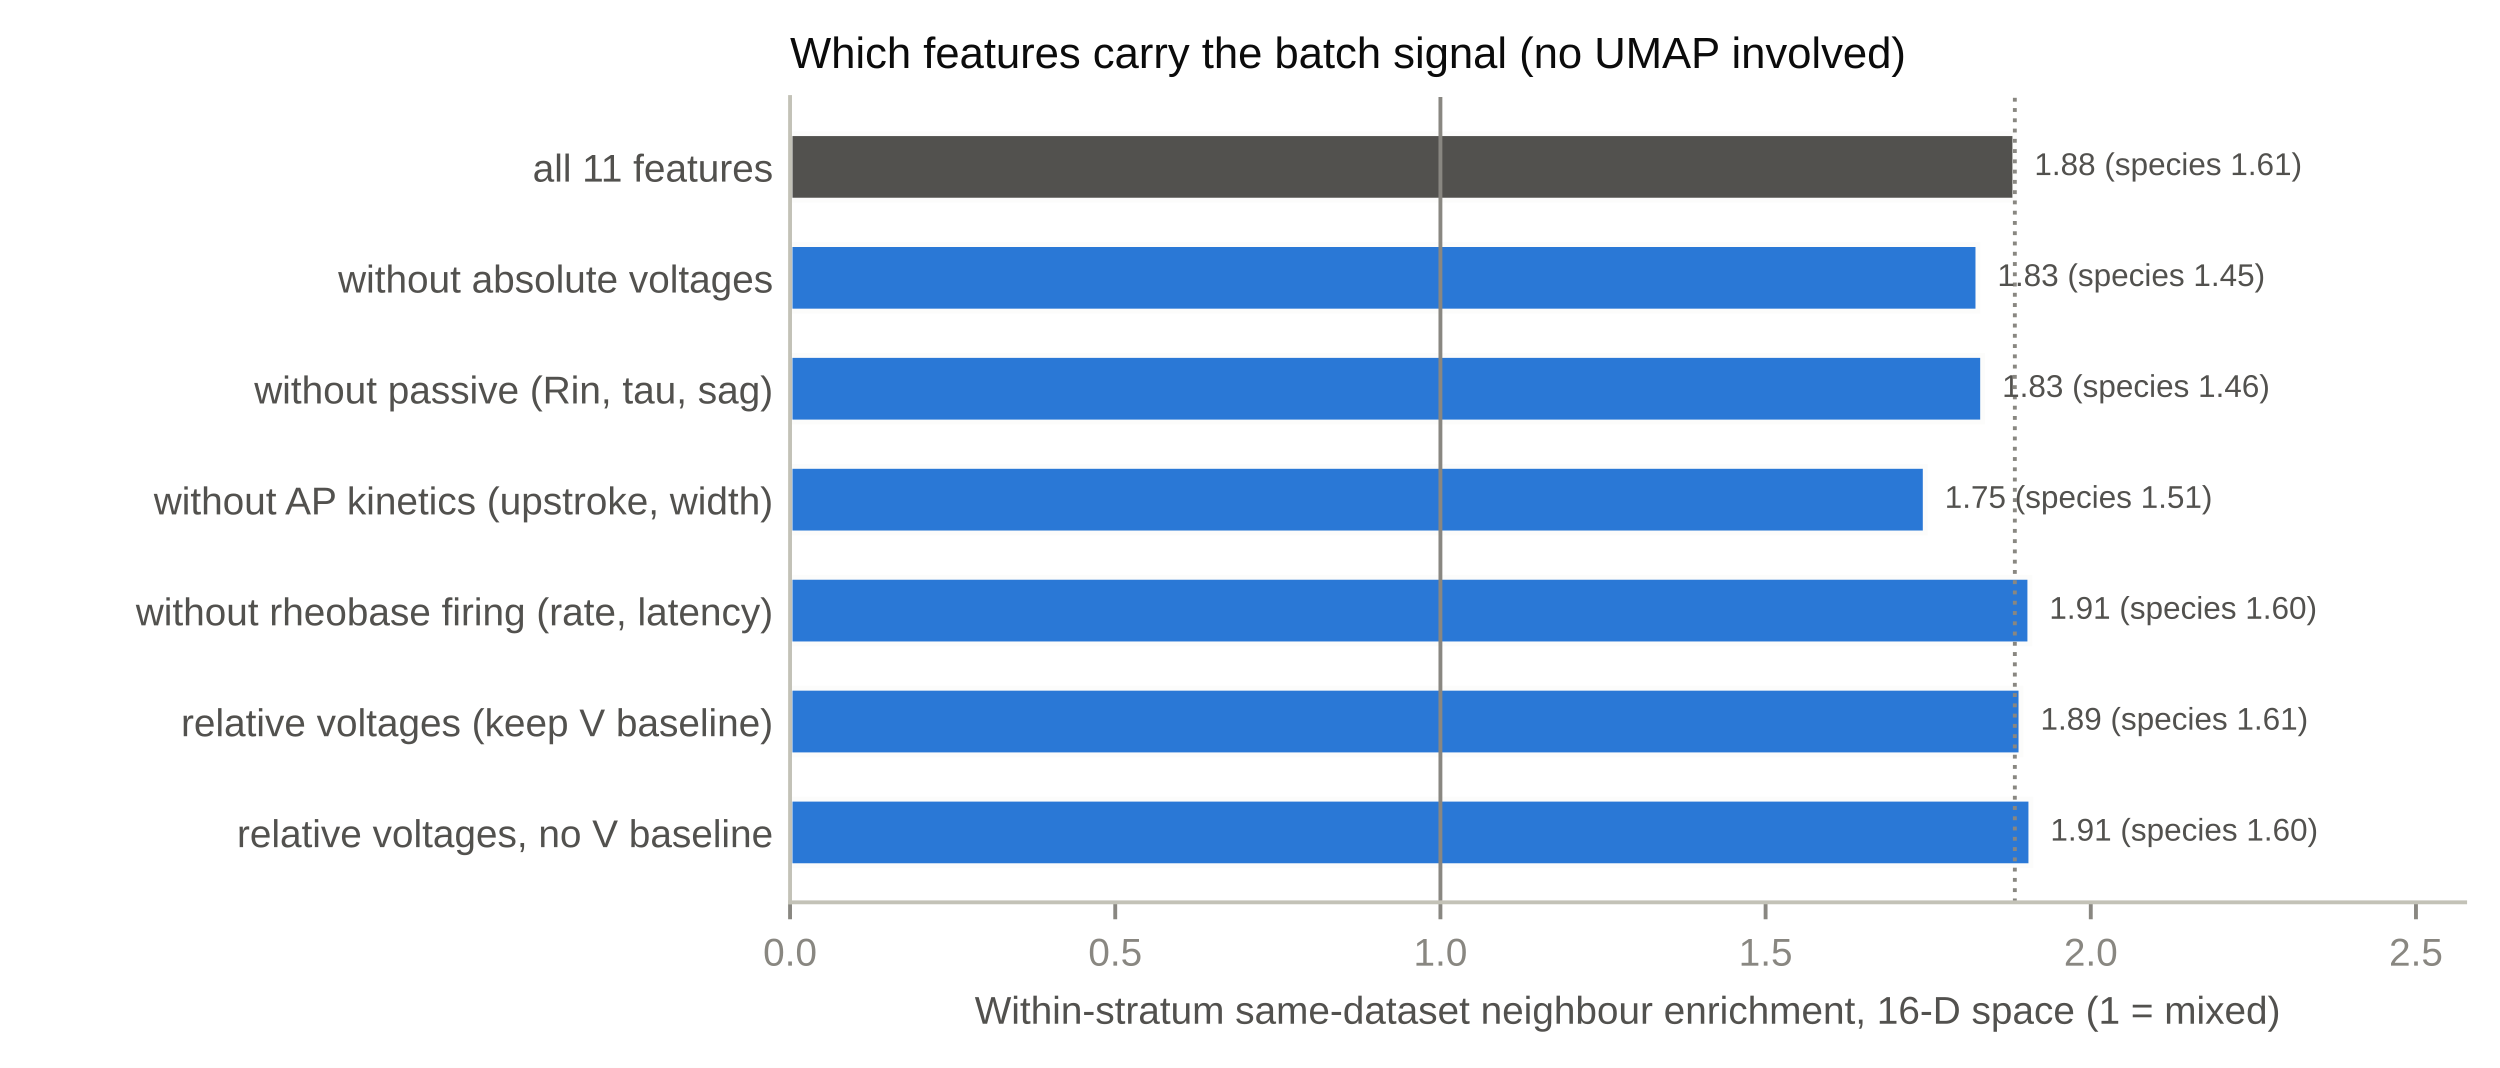
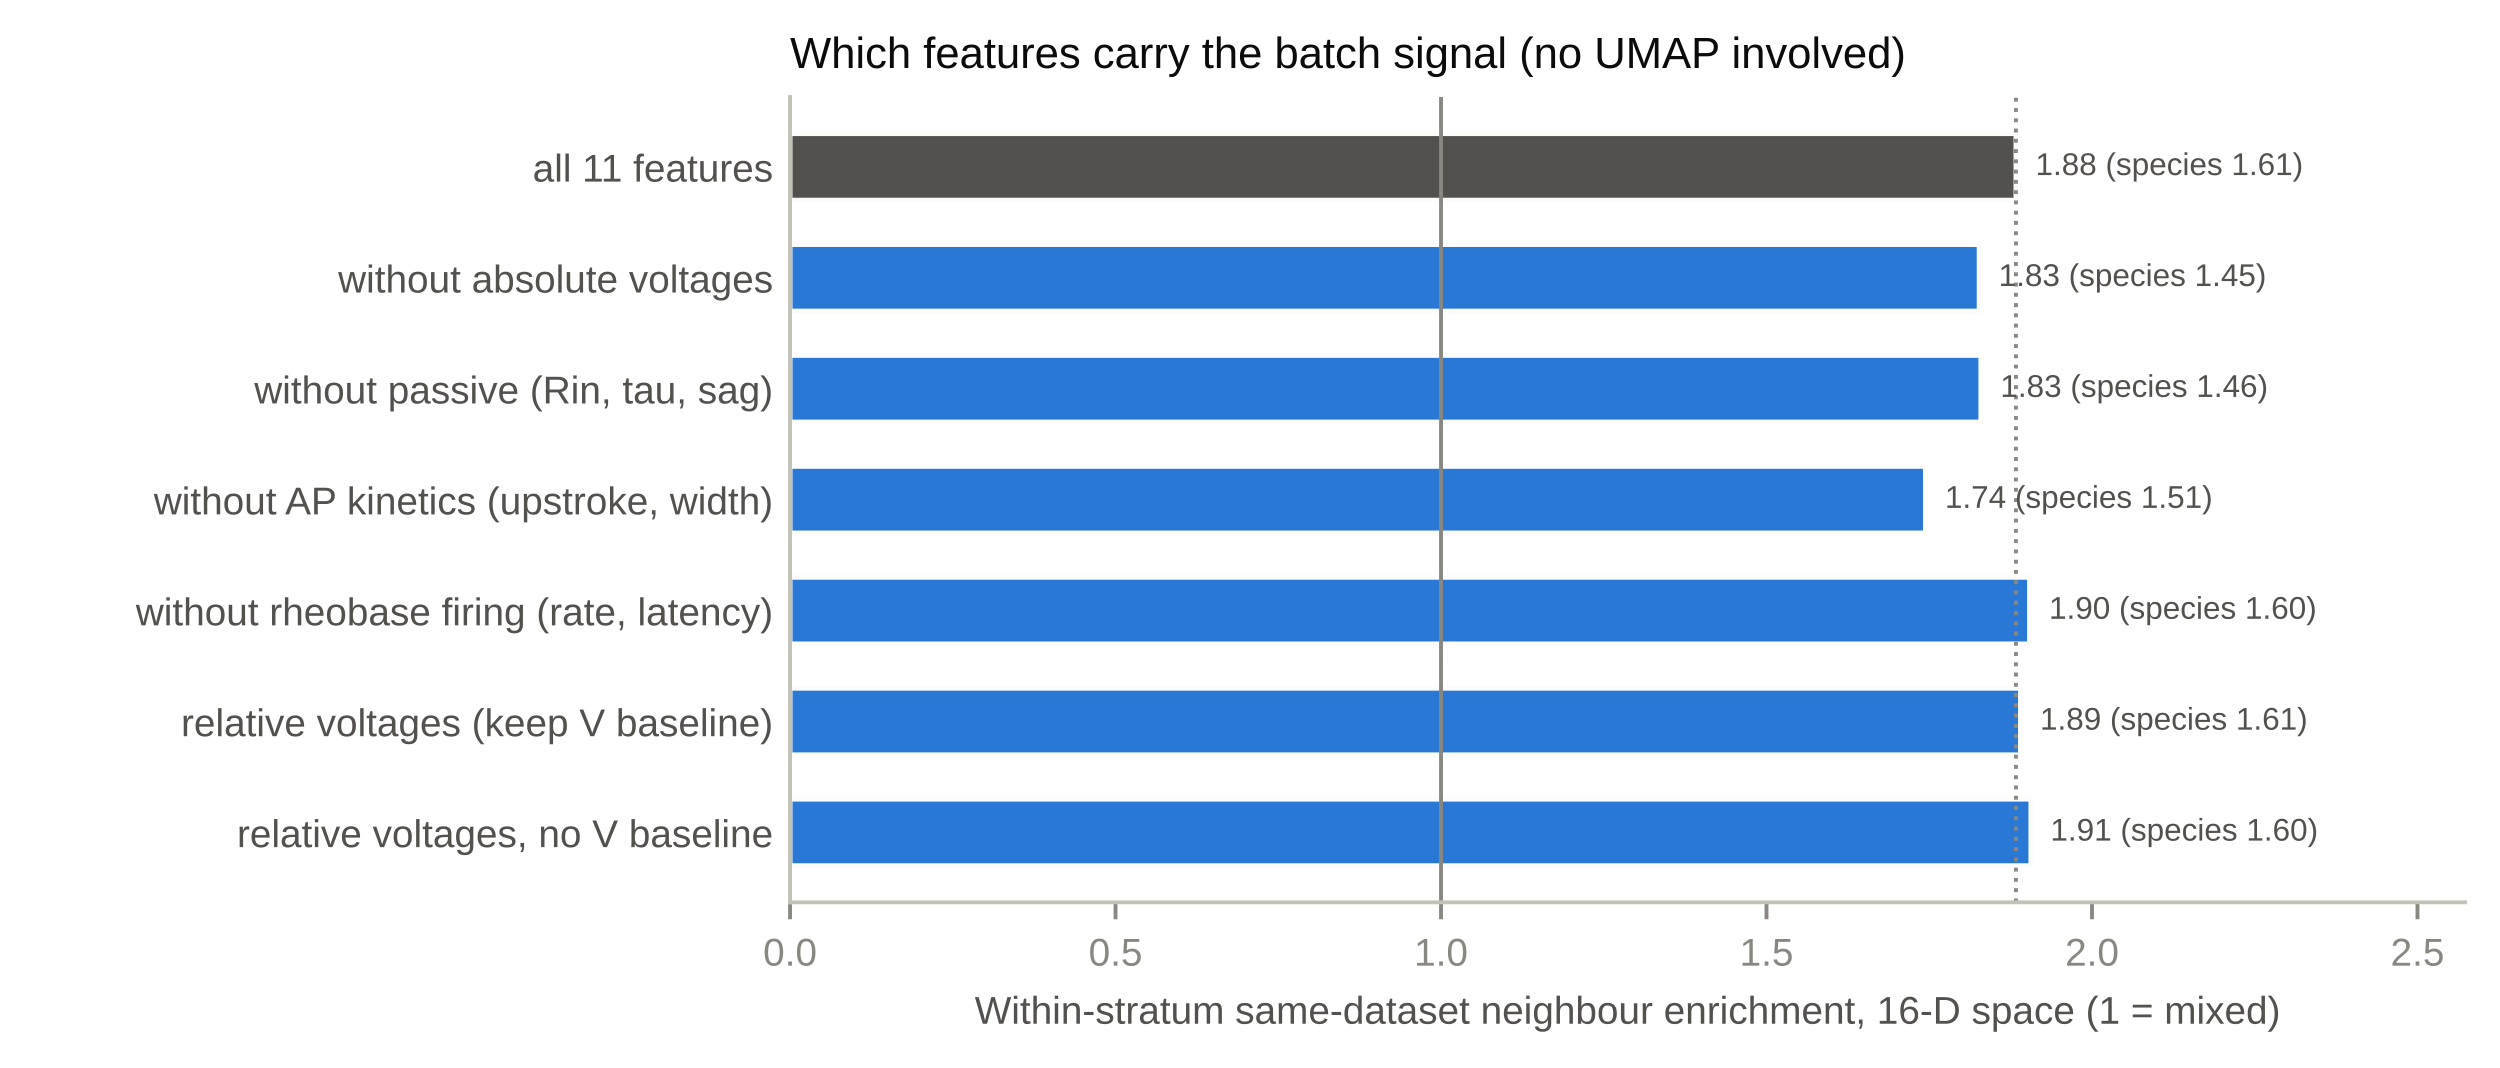
<svg xmlns="http://www.w3.org/2000/svg" xmlns:xlink="http://www.w3.org/1999/xlink" width="516.331pt" height="220.559pt" viewBox="0 0 516.331 220.559" version="1.1">
  <defs>
    <style type="text/css">*{stroke-linejoin: round; stroke-linecap: butt}</style>
  </defs>
  <g id="figure_1">
    <g id="patch_1">
      <path d="M 0 220.559  L 516.331 220.559  L 516.331 0  L 0 0  z " style="fill: #ffffff" />
    </g>
    <g id="axes_1">
      <g id="patch_2">
        <path d="M 163.171 186.359  L 509.131 186.359  L 509.131 20.039  L 163.171 20.039  L 163.171 186.359  z " style="fill: none" />
      </g>
      <g id="patch_3">
-         <path d="M 163.171 41.344  L 416.129 41.344  L 416.129 27.599  L 163.171 27.599  z " clip-path="url(#p518a29b7a1)" style="fill: #52514e; stroke: #fcfcfb; stroke-linejoin: miter" />
+         <path d="M 163.171 41.344  L 416.357 41.344  L 416.357 27.599  L 163.171 27.599  z " clip-path="url(#pc8ade6e5e9)" style="fill: #52514e; stroke: #fcfcfb; stroke-linejoin: miter" />
      </g>
      <g id="patch_4">
-         <path d="M 163.171 64.253  L 408.5 64.253  L 408.5 50.508  L 163.171 50.508  z " clip-path="url(#p518a29b7a1)" style="fill: #2a78d6; stroke: #fcfcfb; stroke-linejoin: miter" />
+         <path d="M 163.171 64.253  L 408.757 64.253  L 408.757 50.508  L 163.171 50.508  z " clip-path="url(#pc8ade6e5e9)" style="fill: #2a78d6; stroke: #fcfcfb; stroke-linejoin: miter" />
      </g>
      <g id="patch_5">
-         <path d="M 163.171 87.162  L 409.473 87.162  L 409.473 73.417  L 163.171 73.417  z " clip-path="url(#p518a29b7a1)" style="fill: #2a78d6; stroke: #fcfcfb; stroke-linejoin: miter" />
+         <path d="M 163.171 87.162  L 409.107 87.162  L 409.107 73.417  L 163.171 73.417  z " clip-path="url(#pc8ade6e5e9)" style="fill: #2a78d6; stroke: #fcfcfb; stroke-linejoin: miter" />
      </g>
      <g id="patch_6">
-         <path d="M 163.171 110.071  L 397.621 110.071  L 397.621 96.326  L 163.171 96.326  z " clip-path="url(#p518a29b7a1)" style="fill: #2a78d6; stroke: #fcfcfb; stroke-linejoin: miter" />
+         <path d="M 163.171 110.071  L 397.657 110.071  L 397.657 96.326  L 163.171 96.326  z " clip-path="url(#pc8ade6e5e9)" style="fill: #2a78d6; stroke: #fcfcfb; stroke-linejoin: miter" />
      </g>
      <g id="patch_7">
-         <path d="M 163.171 132.98  L 419.226 132.98  L 419.226 119.235  L 163.171 119.235  z " clip-path="url(#p518a29b7a1)" style="fill: #2a78d6; stroke: #fcfcfb; stroke-linejoin: miter" />
+         <path d="M 163.171 132.98  L 419.156 132.98  L 419.156 119.235  L 163.171 119.235  z " clip-path="url(#pc8ade6e5e9)" style="fill: #2a78d6; stroke: #fcfcfb; stroke-linejoin: miter" />
      </g>
      <g id="patch_8">
-         <path d="M 163.171 155.89  L 417.392 155.89  L 417.392 142.144  L 163.171 142.144  z " clip-path="url(#p518a29b7a1)" style="fill: #2a78d6; stroke: #fcfcfb; stroke-linejoin: miter" />
+         <path d="M 163.171 155.89  L 417.289 155.89  L 417.289 142.144  L 163.171 142.144  z " clip-path="url(#pc8ade6e5e9)" style="fill: #2a78d6; stroke: #fcfcfb; stroke-linejoin: miter" />
      </g>
      <g id="patch_9">
-         <path d="M 163.171 178.799  L 419.438 178.799  L 419.438 165.053  L 163.171 165.053  z " clip-path="url(#p518a29b7a1)" style="fill: #2a78d6; stroke: #fcfcfb; stroke-linejoin: miter" />
+         <path d="M 163.171 178.799  L 419.438 178.799  L 419.438 165.053  L 163.171 165.053  z " clip-path="url(#pc8ade6e5e9)" style="fill: #2a78d6; stroke: #fcfcfb; stroke-linejoin: miter" />
      </g>
      <g id="matplotlib.axis_1">
        <g id="xtick_1">
          <g id="line2d_1">
            <defs>
-               <path id="mc310c7ffdc" d="M 0 0  L 0 3.5  " style="stroke: #898781; stroke-width: 0.8" />
+               <path id="m30e5050c0b" d="M 0 0  L 0 3.5  " style="stroke: #898781; stroke-width: 0.8" />
            </defs>
            <g>
-               <use xlink:href="#mc310c7ffdc" x="163.171" y="186.359" style="fill: #898781; stroke: #898781; stroke-width: 0.8" />
+               <use xlink:href="#m30e5050c0b" x="163.171" y="186.359" style="fill: #898781; stroke: #898781; stroke-width: 0.8" />
            </g>
          </g>
          <g id="text_1">
            <text style="font-size: 8px; font-family: 'Arial', 'Helvetica', 'DejaVu Sans', sans-serif; text-anchor: middle; fill: #898781" x="163.171" y="199.437" transform="rotate(-0 163.1712 199.4367)">0.0</text>
          </g>
        </g>
        <g id="xtick_2">
          <g id="line2d_2">
            <g>
-               <use xlink:href="#mc310c7ffdc" x="230.332" y="186.359" style="fill: #898781; stroke: #898781; stroke-width: 0.8" />
+               <use xlink:href="#m30e5050c0b" x="230.394" y="186.359" style="fill: #898781; stroke: #898781; stroke-width: 0.8" />
            </g>
          </g>
          <g id="text_2">
-             <text style="font-size: 8px; font-family: 'Arial', 'Helvetica', 'DejaVu Sans', sans-serif; text-anchor: middle; fill: #898781" x="230.332" y="199.437" transform="rotate(-0 230.3319 199.4367)">0.5</text>
+             <text style="font-size: 8px; font-family: 'Arial', 'Helvetica', 'DejaVu Sans', sans-serif; text-anchor: middle; fill: #898781" x="230.394" y="199.437" transform="rotate(-0 230.3943 199.4367)">0.5</text>
          </g>
        </g>
        <g id="xtick_3">
          <g id="line2d_3">
            <g>
-               <use xlink:href="#mc310c7ffdc" x="297.493" y="186.359" style="fill: #898781; stroke: #898781; stroke-width: 0.8" />
+               <use xlink:href="#m30e5050c0b" x="297.617" y="186.359" style="fill: #898781; stroke: #898781; stroke-width: 0.8" />
            </g>
          </g>
          <g id="text_3">
-             <text style="font-size: 8px; font-family: 'Arial', 'Helvetica', 'DejaVu Sans', sans-serif; text-anchor: middle; fill: #898781" x="297.493" y="199.437" transform="rotate(-0 297.4926 199.4367)">1.0</text>
+             <text style="font-size: 8px; font-family: 'Arial', 'Helvetica', 'DejaVu Sans', sans-serif; text-anchor: middle; fill: #898781" x="297.617" y="199.437" transform="rotate(-0 297.6174 199.4367)">1.0</text>
          </g>
        </g>
        <g id="xtick_4">
          <g id="line2d_4">
            <g>
-               <use xlink:href="#mc310c7ffdc" x="364.653" y="186.359" style="fill: #898781; stroke: #898781; stroke-width: 0.8" />
+               <use xlink:href="#m30e5050c0b" x="364.84" y="186.359" style="fill: #898781; stroke: #898781; stroke-width: 0.8" />
            </g>
          </g>
          <g id="text_4">
-             <text style="font-size: 8px; font-family: 'Arial', 'Helvetica', 'DejaVu Sans', sans-serif; text-anchor: middle; fill: #898781" x="364.653" y="199.437" transform="rotate(-0 364.6533 199.4367)">1.5</text>
+             <text style="font-size: 8px; font-family: 'Arial', 'Helvetica', 'DejaVu Sans', sans-serif; text-anchor: middle; fill: #898781" x="364.84" y="199.437" transform="rotate(-0 364.8405 199.4367)">1.5</text>
          </g>
        </g>
        <g id="xtick_5">
          <g id="line2d_5">
            <g>
-               <use xlink:href="#mc310c7ffdc" x="431.814" y="186.359" style="fill: #898781; stroke: #898781; stroke-width: 0.8" />
+               <use xlink:href="#m30e5050c0b" x="432.064" y="186.359" style="fill: #898781; stroke: #898781; stroke-width: 0.8" />
            </g>
          </g>
          <g id="text_5">
-             <text style="font-size: 8px; font-family: 'Arial', 'Helvetica', 'DejaVu Sans', sans-serif; text-anchor: middle; fill: #898781" x="431.814" y="199.437" transform="rotate(-0 431.8139 199.4367)">2.0</text>
+             <text style="font-size: 8px; font-family: 'Arial', 'Helvetica', 'DejaVu Sans', sans-serif; text-anchor: middle; fill: #898781" x="432.064" y="199.437" transform="rotate(-0 432.0636 199.4367)">2.0</text>
          </g>
        </g>
        <g id="xtick_6">
          <g id="line2d_6">
            <g>
-               <use xlink:href="#mc310c7ffdc" x="498.975" y="186.359" style="fill: #898781; stroke: #898781; stroke-width: 0.8" />
+               <use xlink:href="#m30e5050c0b" x="499.287" y="186.359" style="fill: #898781; stroke: #898781; stroke-width: 0.8" />
            </g>
          </g>
          <g id="text_6">
-             <text style="font-size: 8px; font-family: 'Arial', 'Helvetica', 'DejaVu Sans', sans-serif; text-anchor: middle; fill: #898781" x="498.975" y="199.437" transform="rotate(-0 498.9746 199.4367)">2.5</text>
+             <text style="font-size: 8px; font-family: 'Arial', 'Helvetica', 'DejaVu Sans', sans-serif; text-anchor: middle; fill: #898781" x="499.287" y="199.437" transform="rotate(-0 499.2866 199.4367)">2.5</text>
          </g>
        </g>
        <g id="text_7">
          <text style="font-size: 8px; font-family: 'Arial', 'Helvetica', 'DejaVu Sans', sans-serif; text-anchor: middle; fill: #52514e" x="336.151" y="211.437" transform="rotate(-0 336.1513 211.4373)">Within-stratum same-dataset neighbour enrichment, 16-D space (1 = mixed)</text>
        </g>
      </g>
      <g id="matplotlib.axis_2">
        <g id="ytick_1">
          <g id="line2d_7" />
          <g id="text_8">
            <text style="font-size: 8px; font-family: 'Arial', 'Helvetica', 'DejaVu Sans', sans-serif; text-anchor: end; fill: #52514e" x="159.671" y="37.511" transform="rotate(-0 159.6712 37.5107)">all 11 features</text>
          </g>
        </g>
        <g id="ytick_2">
          <g id="line2d_8" />
          <g id="text_9">
            <text style="font-size: 8px; font-family: 'Arial', 'Helvetica', 'DejaVu Sans', sans-serif; text-anchor: end; fill: #52514e" x="159.671" y="60.42" transform="rotate(-0 159.6712 60.41979)">without absolute voltages</text>
          </g>
        </g>
        <g id="ytick_3">
          <g id="line2d_9" />
          <g id="text_10">
            <text style="font-size: 8px; font-family: 'Arial', 'Helvetica', 'DejaVu Sans', sans-serif; text-anchor: end; fill: #52514e" x="159.671" y="83.329" transform="rotate(-0 159.6712 83.32888)">without passive (Rin, tau, sag)</text>
          </g>
        </g>
        <g id="ytick_4">
          <g id="line2d_10" />
          <g id="text_11">
            <text style="font-size: 8px; font-family: 'Arial', 'Helvetica', 'DejaVu Sans', sans-serif; text-anchor: end; fill: #52514e" x="159.671" y="106.238" transform="rotate(-0 159.6712 106.238)">without AP kinetics (upstroke, width)</text>
          </g>
        </g>
        <g id="ytick_5">
          <g id="line2d_11" />
          <g id="text_12">
            <text style="font-size: 8px; font-family: 'Arial', 'Helvetica', 'DejaVu Sans', sans-serif; text-anchor: end; fill: #52514e" x="159.671" y="129.147" transform="rotate(-0 159.6712 129.1471)">without rheobase firing (rate, latency)</text>
          </g>
        </g>
        <g id="ytick_6">
          <g id="line2d_12" />
          <g id="text_13">
            <text style="font-size: 8px; font-family: 'Arial', 'Helvetica', 'DejaVu Sans', sans-serif; text-anchor: end; fill: #52514e" x="159.671" y="152.056" transform="rotate(-0 159.6712 152.0562)">relative voltages (keep V baseline)</text>
          </g>
        </g>
        <g id="ytick_7">
          <g id="line2d_13" />
          <g id="text_14">
            <text style="font-size: 8px; font-family: 'Arial', 'Helvetica', 'DejaVu Sans', sans-serif; text-anchor: end; fill: #52514e" x="159.671" y="174.965" transform="rotate(-0 159.6712 174.9652)">relative voltages, no V baseline</text>
          </g>
        </g>
      </g>
      <g id="line2d_14">
-         <path d="M 416.129 186.359  L 416.129 20.039  " clip-path="url(#p518a29b7a1)" style="fill: none; stroke-dasharray: 0.8,1.32; stroke-dashoffset: 0; stroke: #898781; stroke-width: 0.8" />
+         <path d="M 416.357 186.359  L 416.357 20.039  " clip-path="url(#pc8ade6e5e9)" style="fill: none; stroke-dasharray: 0.8,1.32; stroke-dashoffset: 0; stroke: #898781; stroke-width: 0.8" />
      </g>
      <g id="line2d_15">
-         <path d="M 297.493 186.359  L 297.493 20.039  " clip-path="url(#p518a29b7a1)" style="fill: none; stroke: #898781; stroke-width: 0.8; stroke-linecap: square" />
+         <path d="M 297.617 186.359  L 297.617 20.039  " clip-path="url(#pc8ade6e5e9)" style="fill: none; stroke: #898781; stroke-width: 0.8; stroke-linecap: square" />
      </g>
      <g id="patch_10">
        <path d="M 163.171 186.359  L 163.171 20.039  " style="fill: none; stroke: #c3c2b7; stroke-width: 0.8; stroke-linejoin: miter; stroke-linecap: square" />
      </g>
      <g id="patch_11">
        <path d="M 163.171 186.359  L 509.131 186.359  " style="fill: none; stroke: #c3c2b7; stroke-width: 0.8; stroke-linejoin: miter; stroke-linecap: square" />
      </g>
      <g id="text_15">
-         <text style="font-size: 6.5px; font-family: 'Arial', 'Helvetica', 'DejaVu Sans', sans-serif; text-anchor: start; fill: #52514e" x="420.159" y="36.16" transform="rotate(-0 420.1587 36.16005)">1.88  (species 1.61)</text>
+         <text style="font-size: 6.5px; font-family: 'Arial', 'Helvetica', 'DejaVu Sans', sans-serif; text-anchor: start; fill: #52514e" x="420.391" y="36.16" transform="rotate(-0 420.3909 36.16005)">1.88  (species 1.61)</text>
      </g>
      <g id="text_16">
-         <text style="font-size: 6.5px; font-family: 'Arial', 'Helvetica', 'DejaVu Sans', sans-serif; text-anchor: start; fill: #52514e" x="412.53" y="59.069" transform="rotate(-0 412.53 59.06914)">1.83  (species 1.45)</text>
+         <text style="font-size: 6.5px; font-family: 'Arial', 'Helvetica', 'DejaVu Sans', sans-serif; text-anchor: start; fill: #52514e" x="412.79" y="59.069" transform="rotate(-0 412.7901 59.06914)">1.83  (species 1.45)</text>
      </g>
      <g id="text_17">
-         <text style="font-size: 6.5px; font-family: 'Arial', 'Helvetica', 'DejaVu Sans', sans-serif; text-anchor: start; fill: #52514e" x="413.502" y="81.978" transform="rotate(-0 413.5023 81.97823)">1.83  (species 1.46)</text>
+         <text style="font-size: 6.5px; font-family: 'Arial', 'Helvetica', 'DejaVu Sans', sans-serif; text-anchor: start; fill: #52514e" x="413.141" y="81.978" transform="rotate(-0 413.1406 81.97823)">1.83  (species 1.46)</text>
      </g>
      <g id="text_18">
-         <text style="font-size: 6.5px; font-family: 'Arial', 'Helvetica', 'DejaVu Sans', sans-serif; text-anchor: start; fill: #52514e" x="401.65" y="104.887" transform="rotate(-0 401.6502 104.8873)">1.75  (species 1.51)</text>
+         <text style="font-size: 6.5px; font-family: 'Arial', 'Helvetica', 'DejaVu Sans', sans-serif; text-anchor: start; fill: #52514e" x="401.69" y="104.887" transform="rotate(-0 401.69 104.8873)">1.74  (species 1.51)</text>
      </g>
      <g id="text_19">
-         <text style="font-size: 6.5px; font-family: 'Arial', 'Helvetica', 'DejaVu Sans', sans-serif; text-anchor: start; fill: #52514e" x="423.255" y="127.796" transform="rotate(-0 423.2553 127.7964)">1.91  (species 1.60)</text>
+         <text style="font-size: 6.5px; font-family: 'Arial', 'Helvetica', 'DejaVu Sans', sans-serif; text-anchor: start; fill: #52514e" x="423.189" y="127.796" transform="rotate(-0 423.1892 127.7964)">1.90  (species 1.60)</text>
      </g>
      <g id="text_20">
-         <text style="font-size: 6.5px; font-family: 'Arial', 'Helvetica', 'DejaVu Sans', sans-serif; text-anchor: start; fill: #52514e" x="421.422" y="150.706" transform="rotate(-0 421.4221 150.7055)">1.89  (species 1.61)</text>
+         <text style="font-size: 6.5px; font-family: 'Arial', 'Helvetica', 'DejaVu Sans', sans-serif; text-anchor: start; fill: #52514e" x="421.322" y="150.706" transform="rotate(-0 421.3219 150.7055)">1.89  (species 1.61)</text>
      </g>
      <g id="text_21">
-         <text style="font-size: 6.5px; font-family: 'Arial', 'Helvetica', 'DejaVu Sans', sans-serif; text-anchor: start; fill: #52514e" x="423.468" y="173.615" transform="rotate(-0 423.4676 173.6146)">1.91  (species 1.60)</text>
+         <text style="font-size: 6.5px; font-family: 'Arial', 'Helvetica', 'DejaVu Sans', sans-serif; text-anchor: start; fill: #52514e" x="423.471" y="173.615" transform="rotate(-0 423.4713 173.6146)">1.91  (species 1.60)</text>
      </g>
      <g id="text_22">
        <text style="font-size: 9px; font-family: 'Arial', 'Helvetica', 'DejaVu Sans', sans-serif; text-anchor: start; fill: #0b0b0b" x="163.171" y="14.039" transform="rotate(-0 163.1712 14.03859)">Which features carry the batch signal (no UMAP involved)</text>
      </g>
    </g>
  </g>
  <defs>
-     <clipPath id="p518a29b7a1">
+     <clipPath id="pc8ade6e5e9">
      <rect x="163.171" y="20.039" width="345.96" height="166.32" />
    </clipPath>
  </defs>
</svg>
